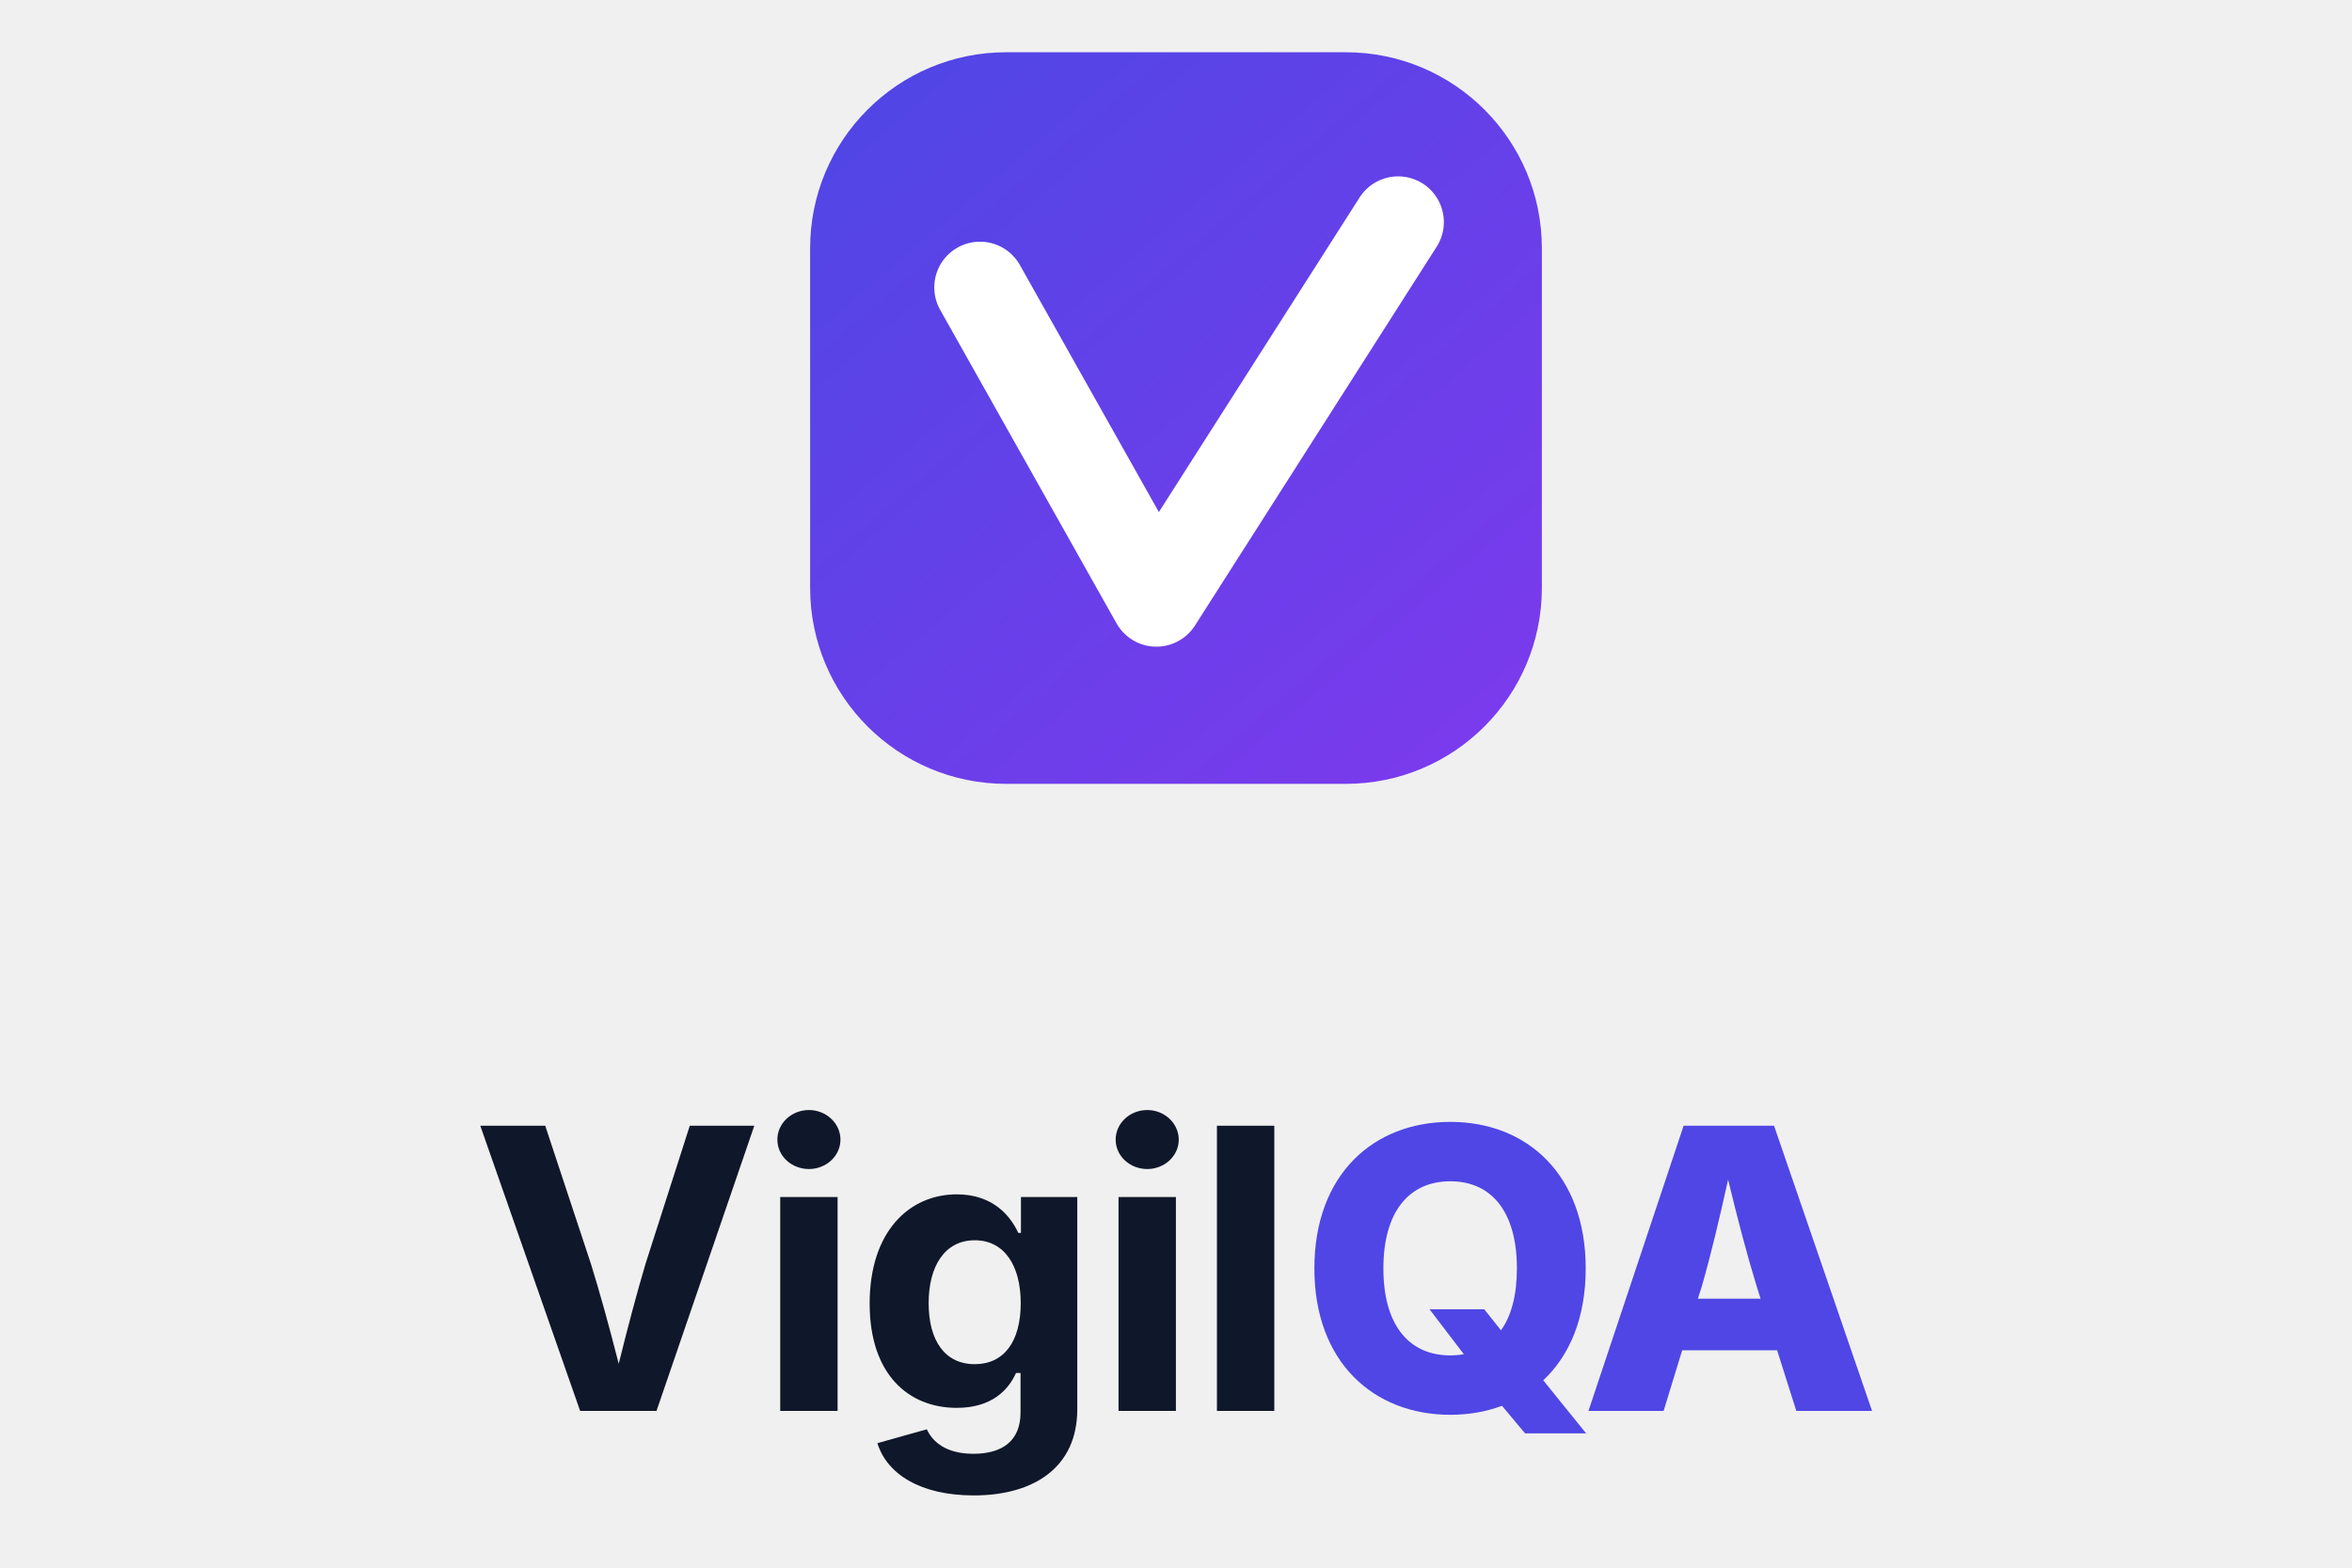
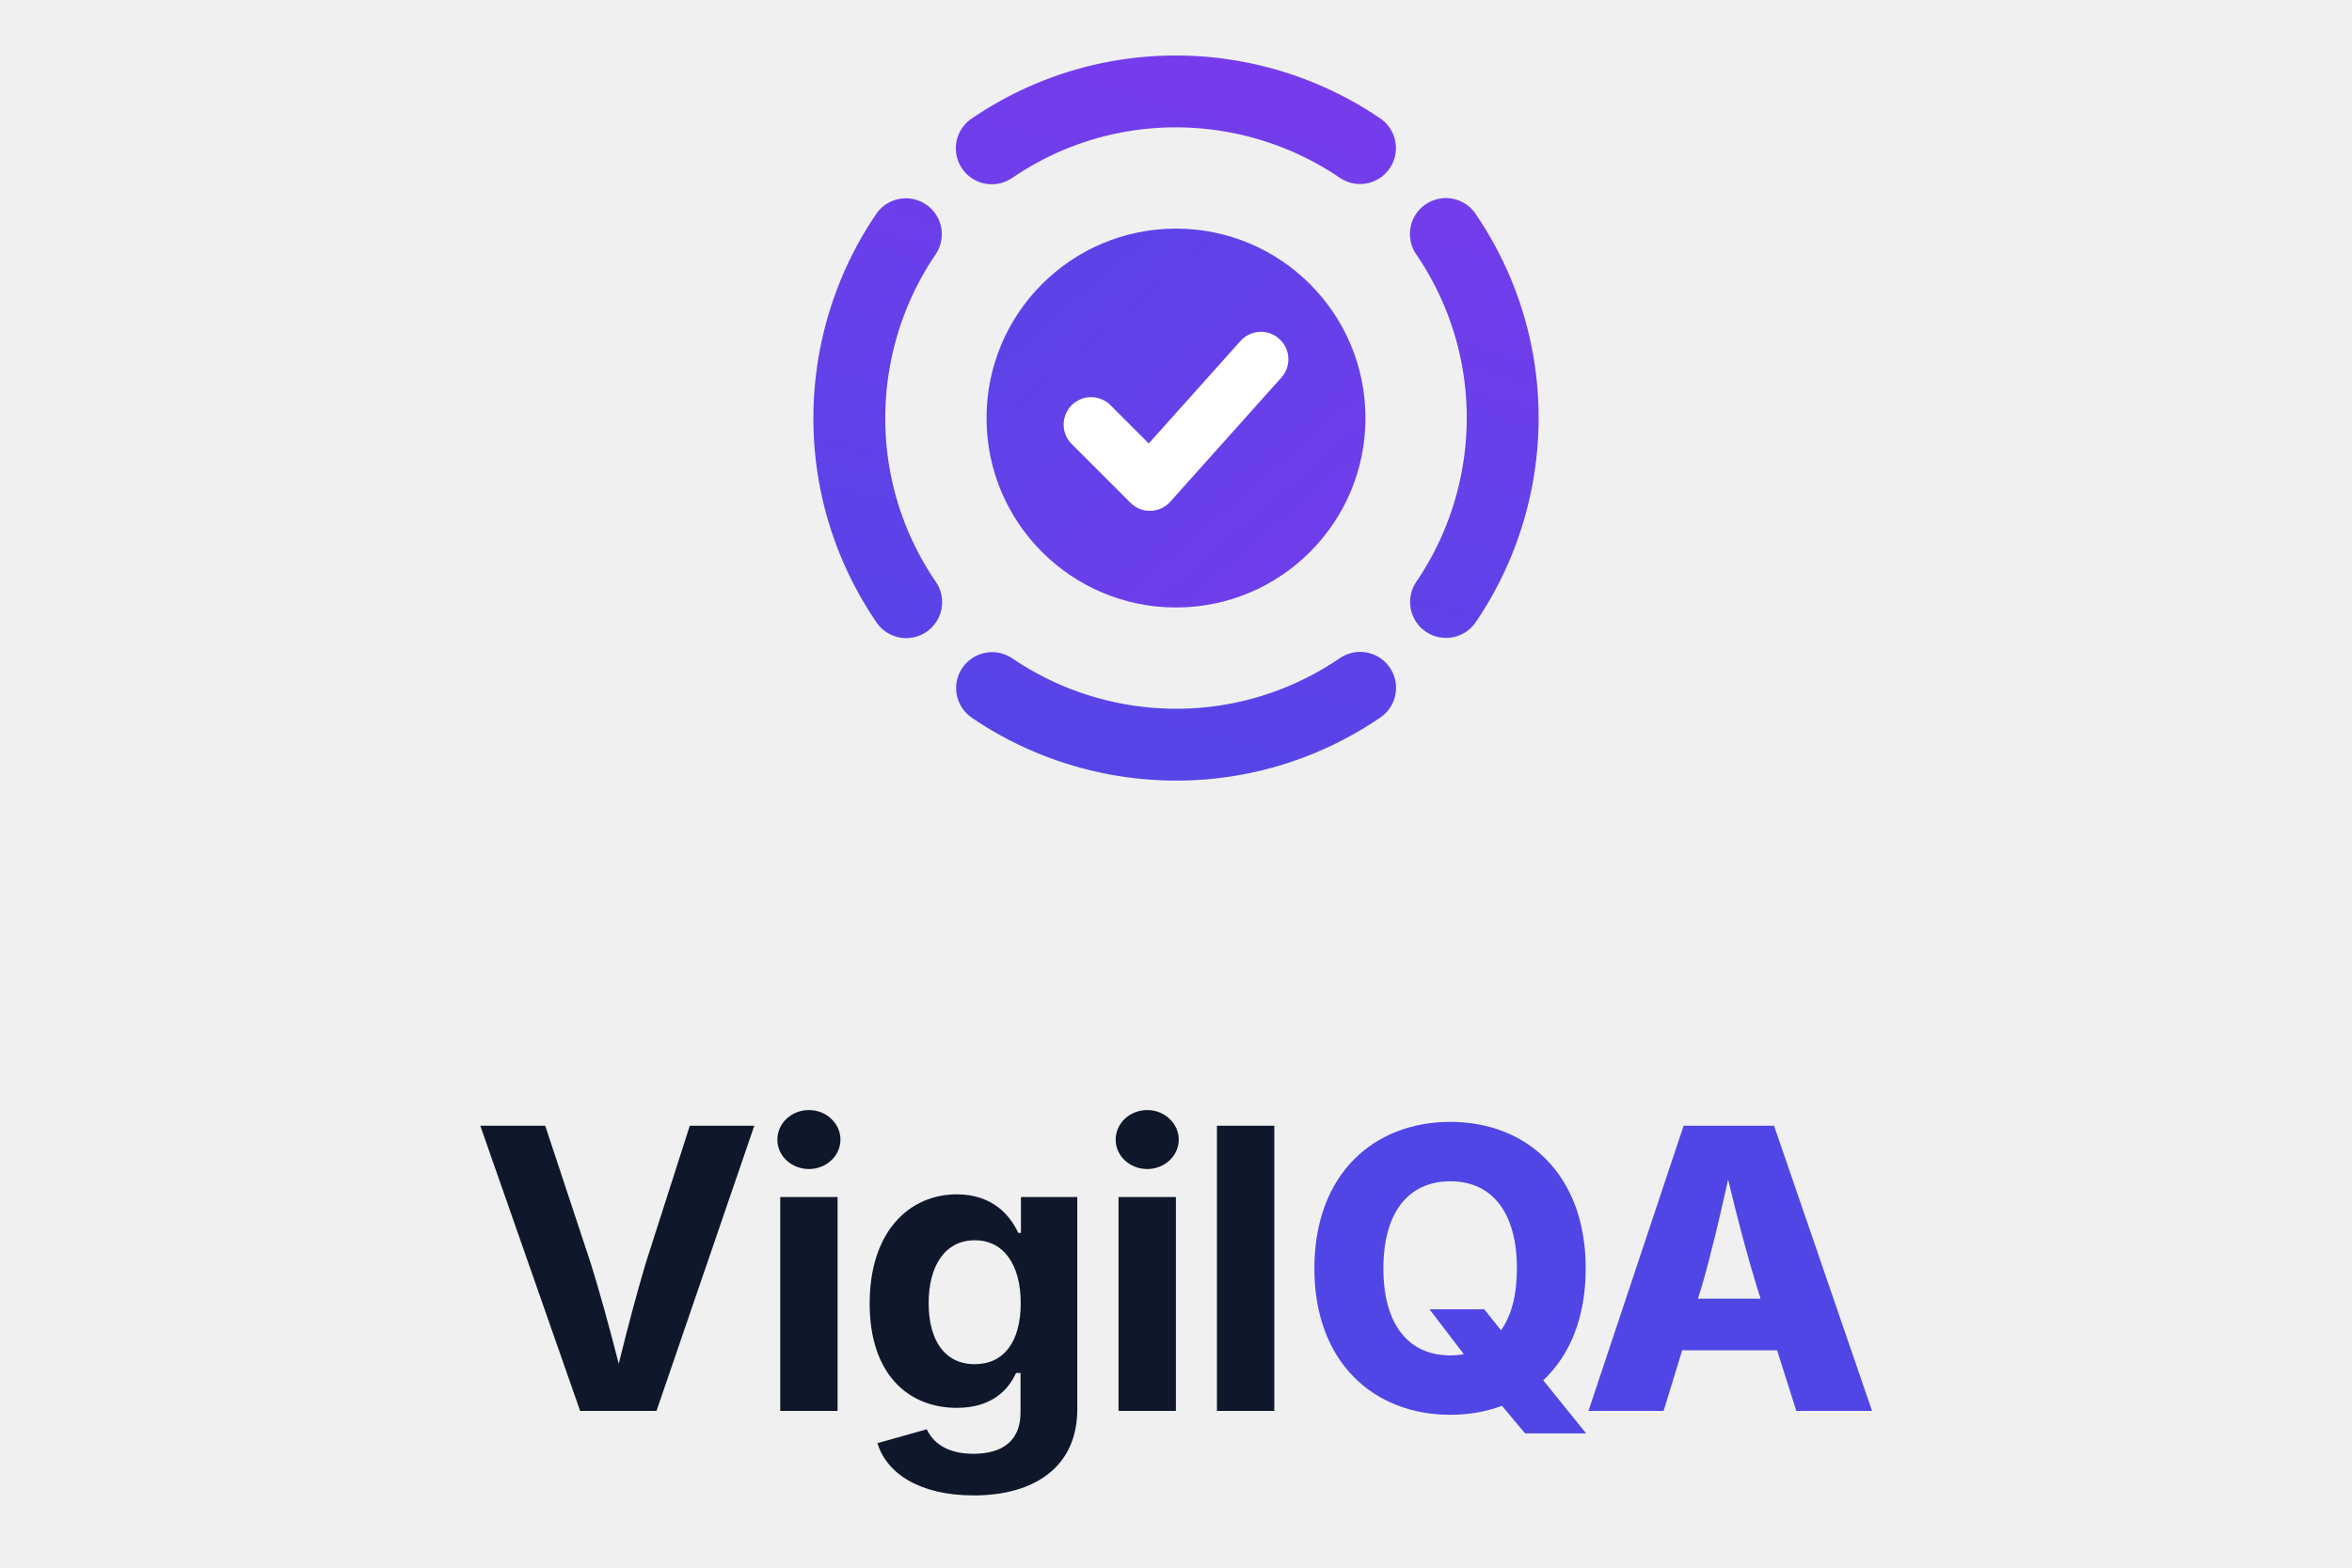
<svg xmlns="http://www.w3.org/2000/svg" viewBox="0 0 180 120" width="180" height="120">
  <g transform="translate(58 0)">
    <defs>
      <linearGradient id="g" x1="8" y1="4" x2="56" y2="60" gradientUnits="userSpaceOnUse">
        <stop offset="0" stop-color="#4f46e5" />
        <stop offset="1" stop-color="#7c3aed" />
      </linearGradient>
    </defs>
-     <rect x="4" y="4" width="56" height="56" rx="15" fill="url(#g)" />
-     <path d="m17 22 13.500 24L49 17" fill="none" stroke="#fff" stroke-width="7" stroke-linecap="round" stroke-linejoin="round" />
+     <circle cx="32" cy="32" r="25" fill="none" stroke="url(#g)" stroke-width="5.5" stroke-linecap="round" stroke-dasharray="29.92 9.35" transform="rotate(-124.29 32 32)" />
+     <circle cx="32" cy="32" r="14.5" fill="url(#g)" />
+     <path d="m25.5 32.5 4.5 4.5 8.5-9.5" fill="none" stroke="#fff" stroke-width="4.2" stroke-linecap="round" stroke-linejoin="round" />
  </g>
  <text x="90" y="108" text-anchor="middle" font-size="30" letter-spacing="-0.6" font-family="Inter, -apple-system, 'Helvetica Neue', Arial, sans-serif" font-weight="700" fill="#0f172a">Vigil<tspan font-weight="800" fill="#4f46e5">QA</tspan>
  </text>
</svg>
